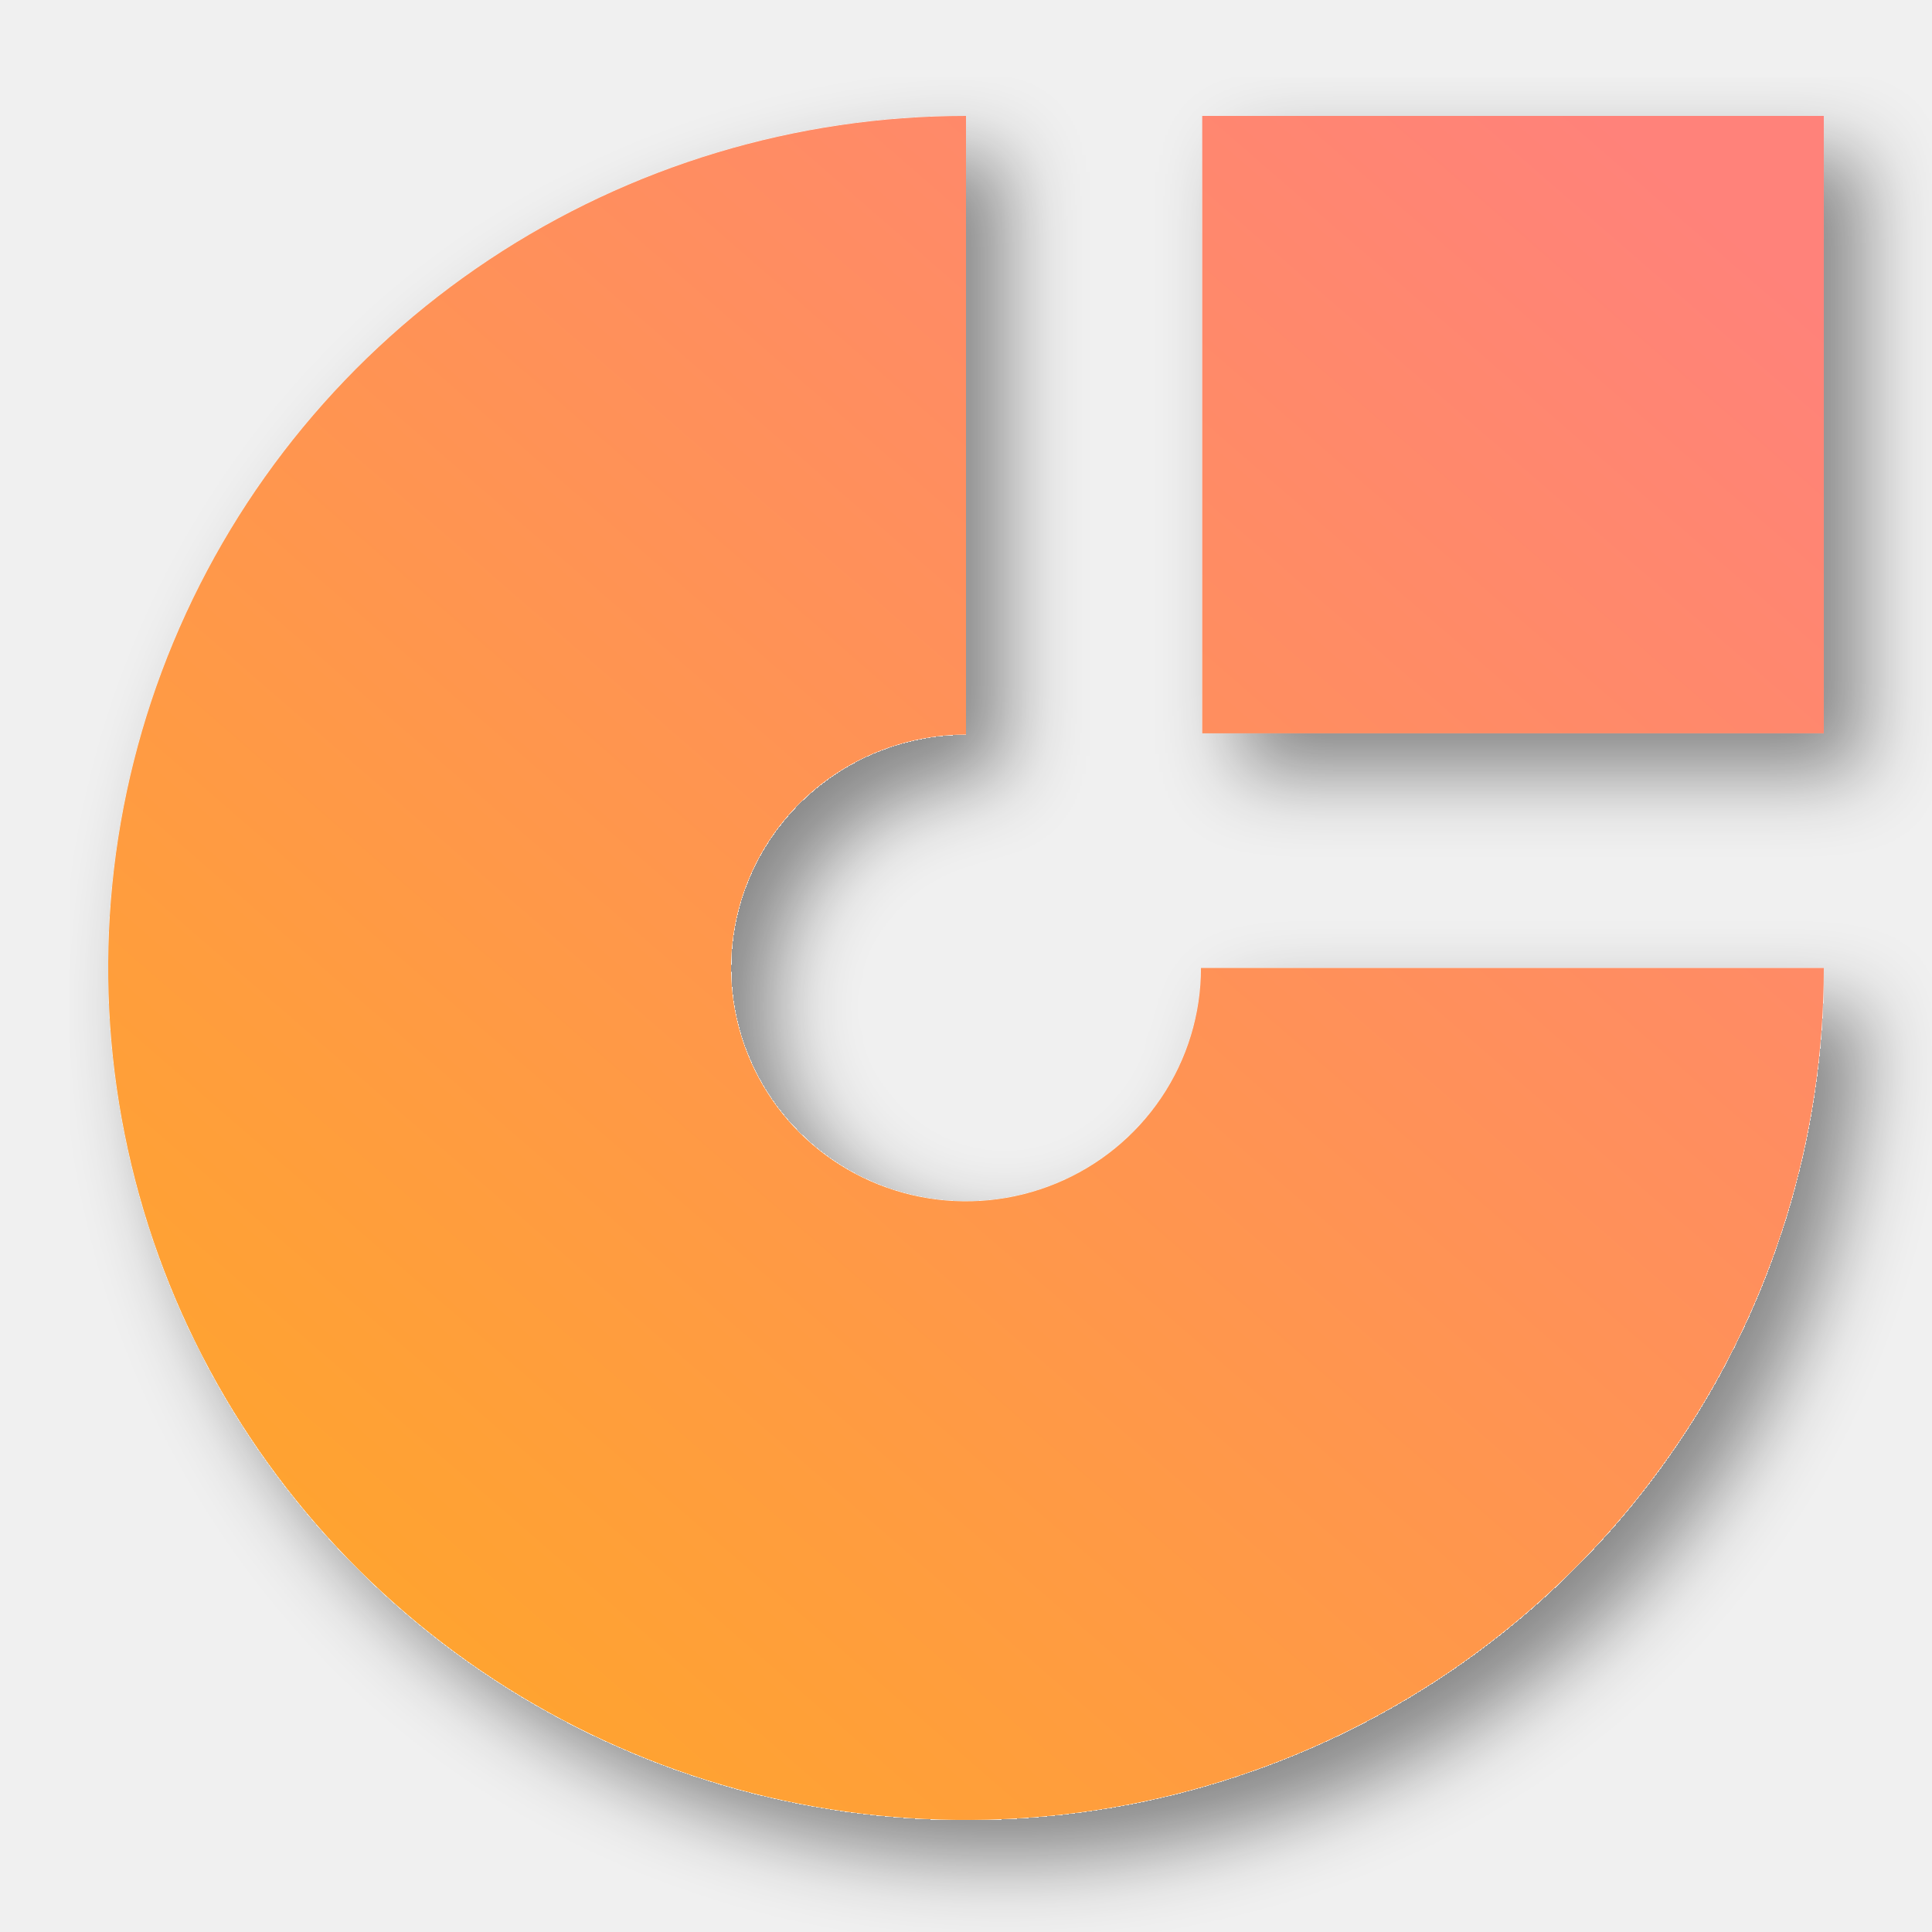
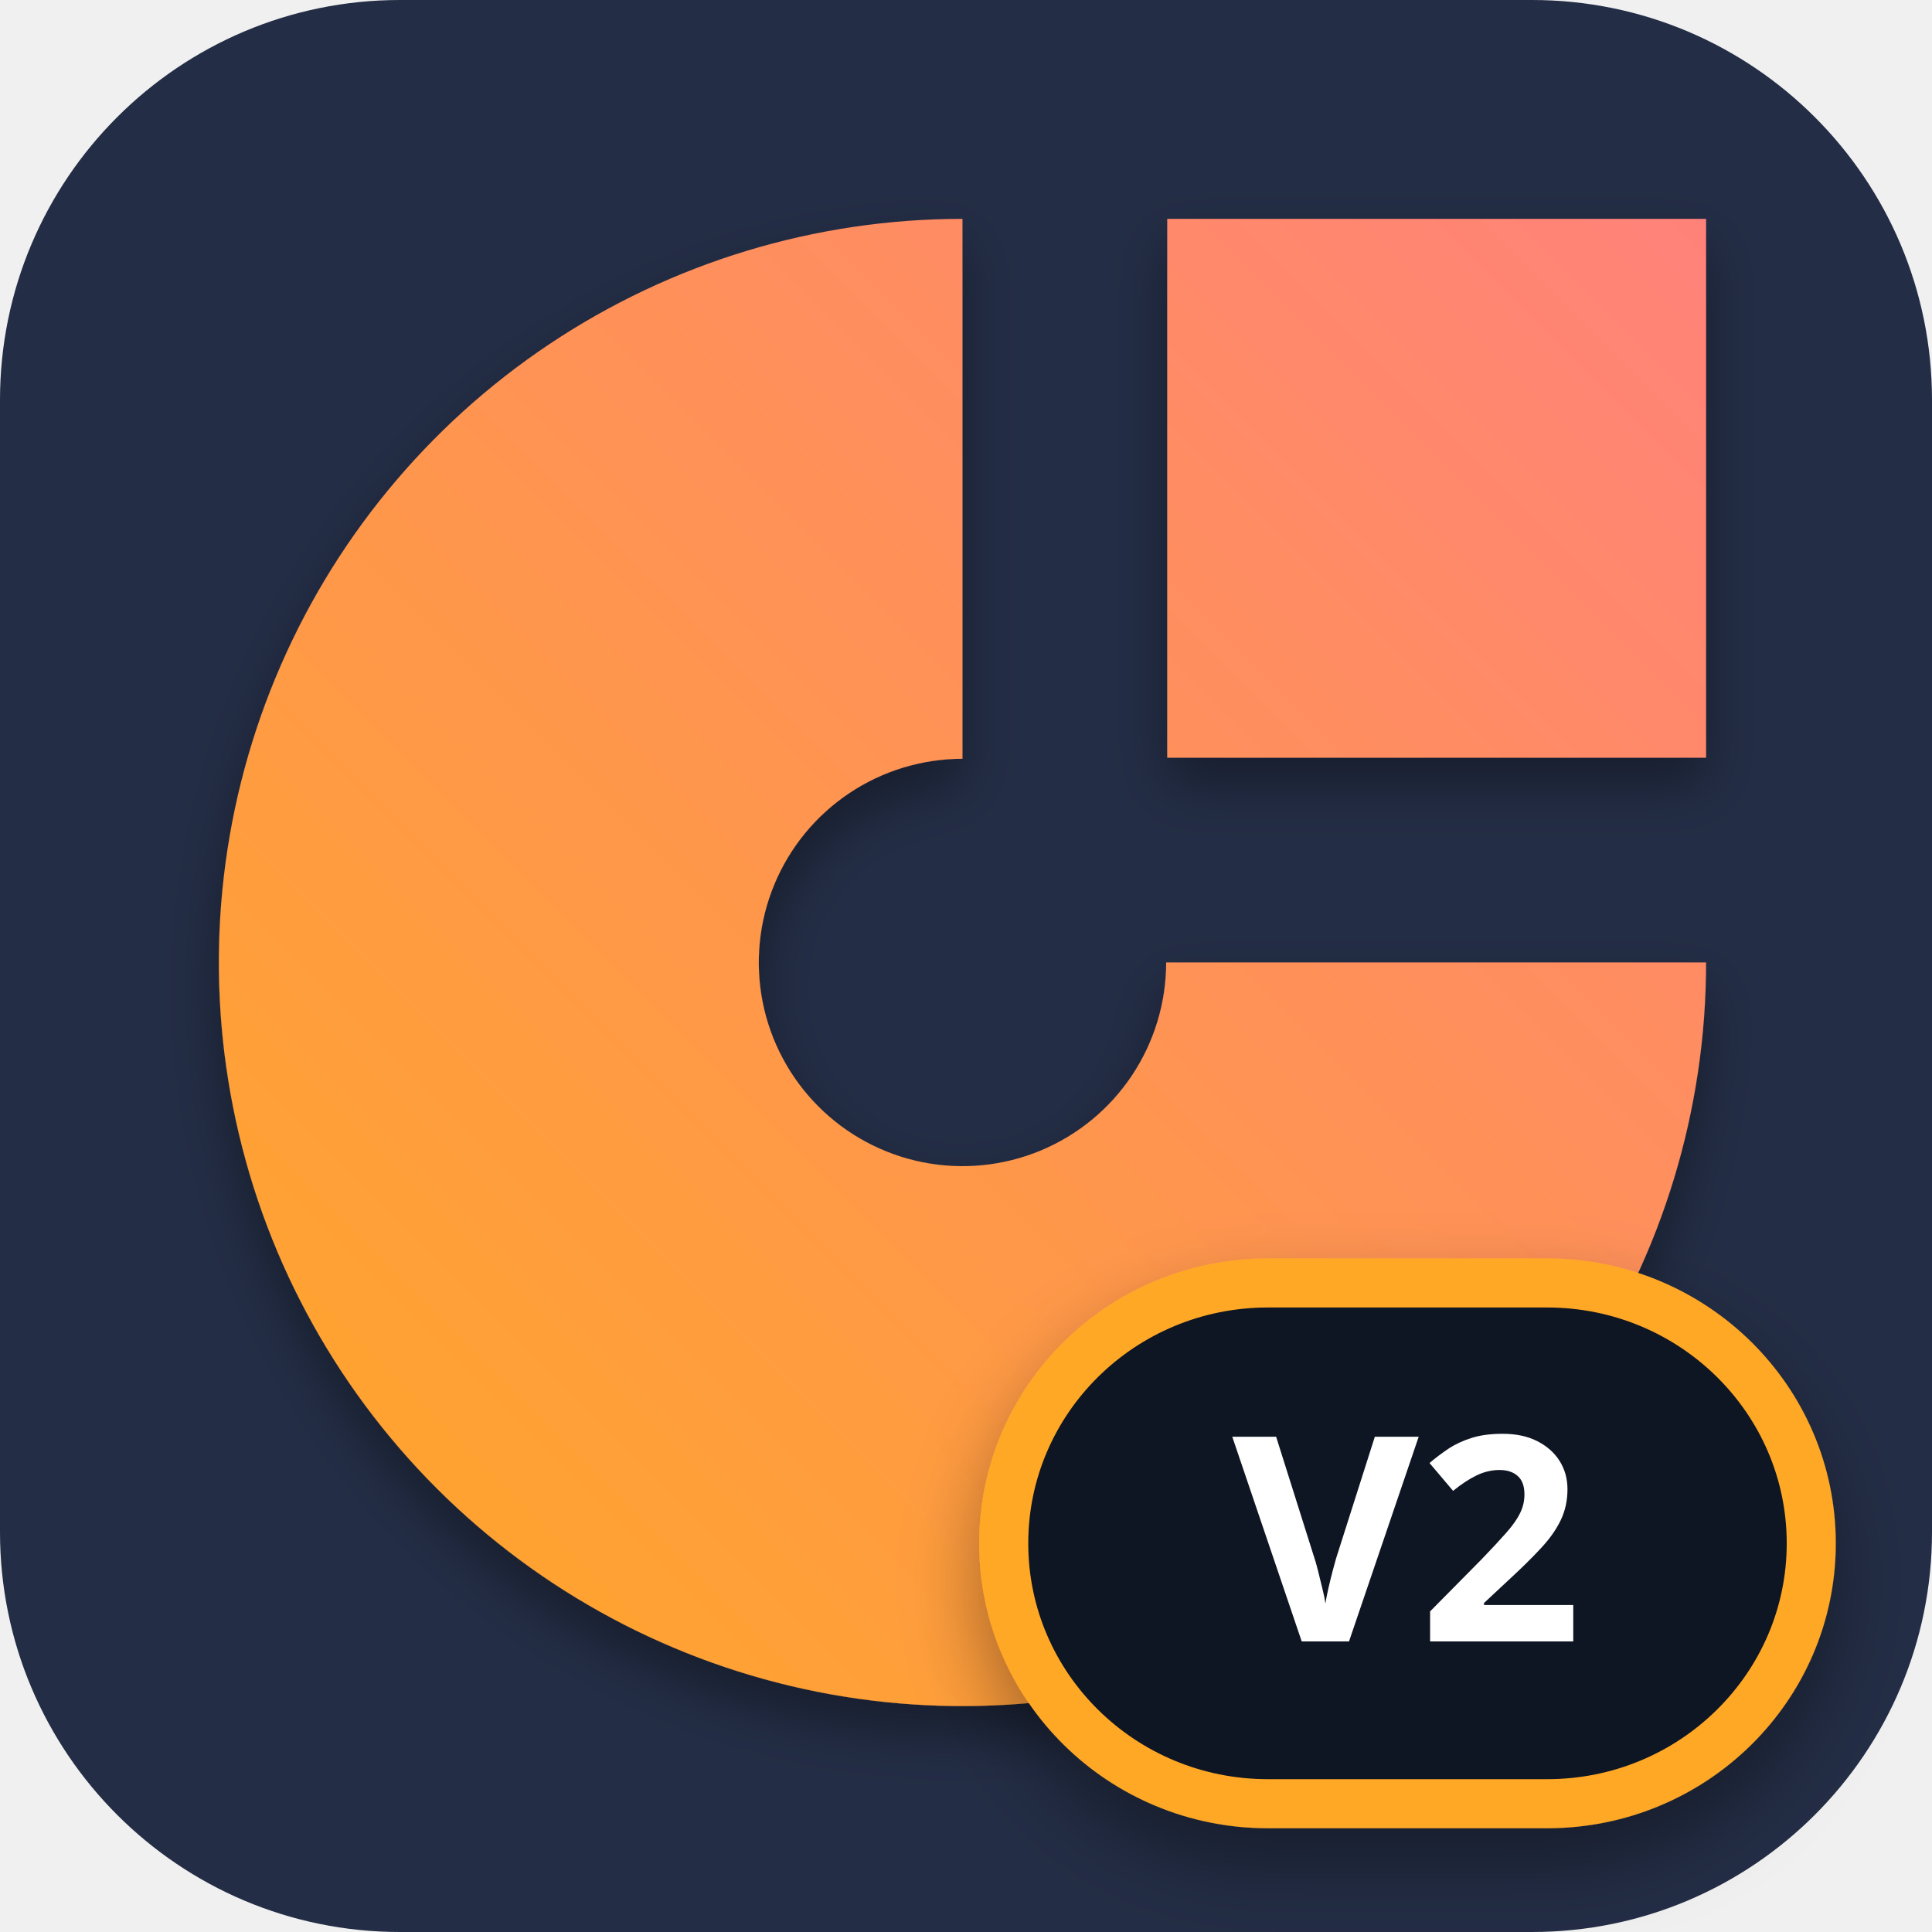
- <svg xmlns="http://www.w3.org/2000/svg" width="500" height="500" viewBox="0 0 500 500" fill="none">
-   <g clip-path="url(#clip0_409_34)">
-     <g filter="url(#filter0_d_409_34)">
-       <path fill-rule="evenodd" clip-rule="evenodd" d="M434.586 373.003C458.98 336.742 472 294.111 472 250.5H310.811C310.811 262.446 307.246 274.125 300.564 284.057C293.882 293.99 284.384 301.732 273.271 306.303C262.16 310.875 249.933 312.071 238.136 309.741C226.34 307.409 215.505 301.658 207 293.209C198.495 284.762 192.703 274 190.357 262.284C188.01 250.566 189.214 238.422 193.817 227.386C198.42 216.348 206.214 206.915 216.215 200.279C226.214 193.641 237.973 190.099 250 190.099V30C206.093 30 163.171 42.932 126.664 67.161C90.156 91.39 61.702 125.827 44.899 166.118C28.096 206.41 23.7 250.745 32.266 293.518C40.832 336.291 61.975 375.579 93.022 406.418C124.07 437.255 163.626 458.256 206.69 466.763C249.754 475.271 294.391 470.905 334.956 454.215C375.521 437.527 410.193 409.264 434.586 373.003ZM471.998 30H311.13V189.783H471.998V30Z" fill="url(#paint0_linear_409_34)" />
-     </g>
-   </g>
+ <svg xmlns="http://www.w3.org/2000/svg" width="256" height="256" viewBox="0 0 256 256">
  <defs>
-     <filter id="filter0_d_409_34" x="18" y="20" width="484" height="481" filterUnits="userSpaceOnUse" color-interpolation-filters="sRGB">
-       <feFlood flood-opacity="0" result="BackgroundImageFix" />
-       <feColorMatrix in="SourceAlpha" type="matrix" values="0 0 0 0 0 0 0 0 0 0 0 0 0 0 0 0 0 0 127 0" result="hardAlpha" />
-       <feOffset dx="10" dy="10" />
-       <feGaussianBlur stdDeviation="10" />
-       <feComposite in2="hardAlpha" operator="out" />
-       <feColorMatrix type="matrix" values="0 0 0 0 0 0 0 0 0 0 0 0 0 0 0 0 0 0 0.44 0" />
-       <feBlend mode="normal" in2="BackgroundImageFix" result="effect1_dropShadow_409_34" />
-       <feBlend mode="normal" in="SourceGraphic" in2="effect1_dropShadow_409_34" result="shape" />
-     </filter>
-     <linearGradient id="paint0_linear_409_34" x1="394.3" y1="11.404" x2="18.824" y2="443.752" gradientUnits="userSpaceOnUse">
-       <stop stop-color="#FF827A" />
+     <linearGradient id="g" x1="1" y1="0" x2="0" y2="1">
+       <stop offset="0" stop-color="#FF827A" />
      <stop offset="1" stop-color="#FFA825" />
    </linearGradient>
-     <clipPath id="clip0_409_34">
-       <rect width="500" height="500" fill="white" />
-     </clipPath>
+     <filter id="sh" x="-30%" y="-30%" width="160%" height="160%">
+       <feDropShadow dx="0" dy="5" stdDeviation="5" flood-color="#000000" flood-opacity="0.35" />
+     </filter>
  </defs>
+   <rect width="256" height="256" rx="53" fill="#232d45" />
+   <path transform="translate(29,29) scale(0.714)" d="M252.743 214.669C267.906 191.975 276 165.294 276 138H175.802C175.802 145.477 173.585 152.785 169.431 159.002C165.278 165.218 159.374 170.063 152.466 172.925C145.559 175.786 137.958 176.534 130.625 175.076C123.292 173.617 116.557 170.017 111.27 164.73C105.983 159.443 102.383 152.708 100.924 145.375C99.466 138.042 100.214 130.441 103.076 123.534C105.937 116.626 110.782 110.723 116.998 106.569C123.215 102.415 130.524 100.198 138 100.198V0C110.706 0 84.025 8.094 61.331 23.257C38.637 38.421 20.95 59.974 10.505 85.19C0.06 110.406 -2.673 138.153 2.652 164.922C7.976 191.692 21.12 216.281 40.419 235.581C59.719 254.88 84.308 268.024 111.078 273.348C137.847 278.673 165.594 275.94 190.81 265.495C216.027 255.05 237.579 237.363 252.743 214.669ZM276 0H176V100H276V0Z" fill="url(#g)" filter="url(#sh)" />
+   <g filter="url(#sh)">
+     <rect x="133" y="170" width="107" height="69" rx="35" fill="#0f1420" stroke="#FFA825" stroke-width="6.5" />
+     <text x="186.5" y="217.5" text-anchor="middle" font-family="sans-serif" font-size="38" font-weight="600" fill="#ffffff">V2</text>
+   </g>
</svg>
